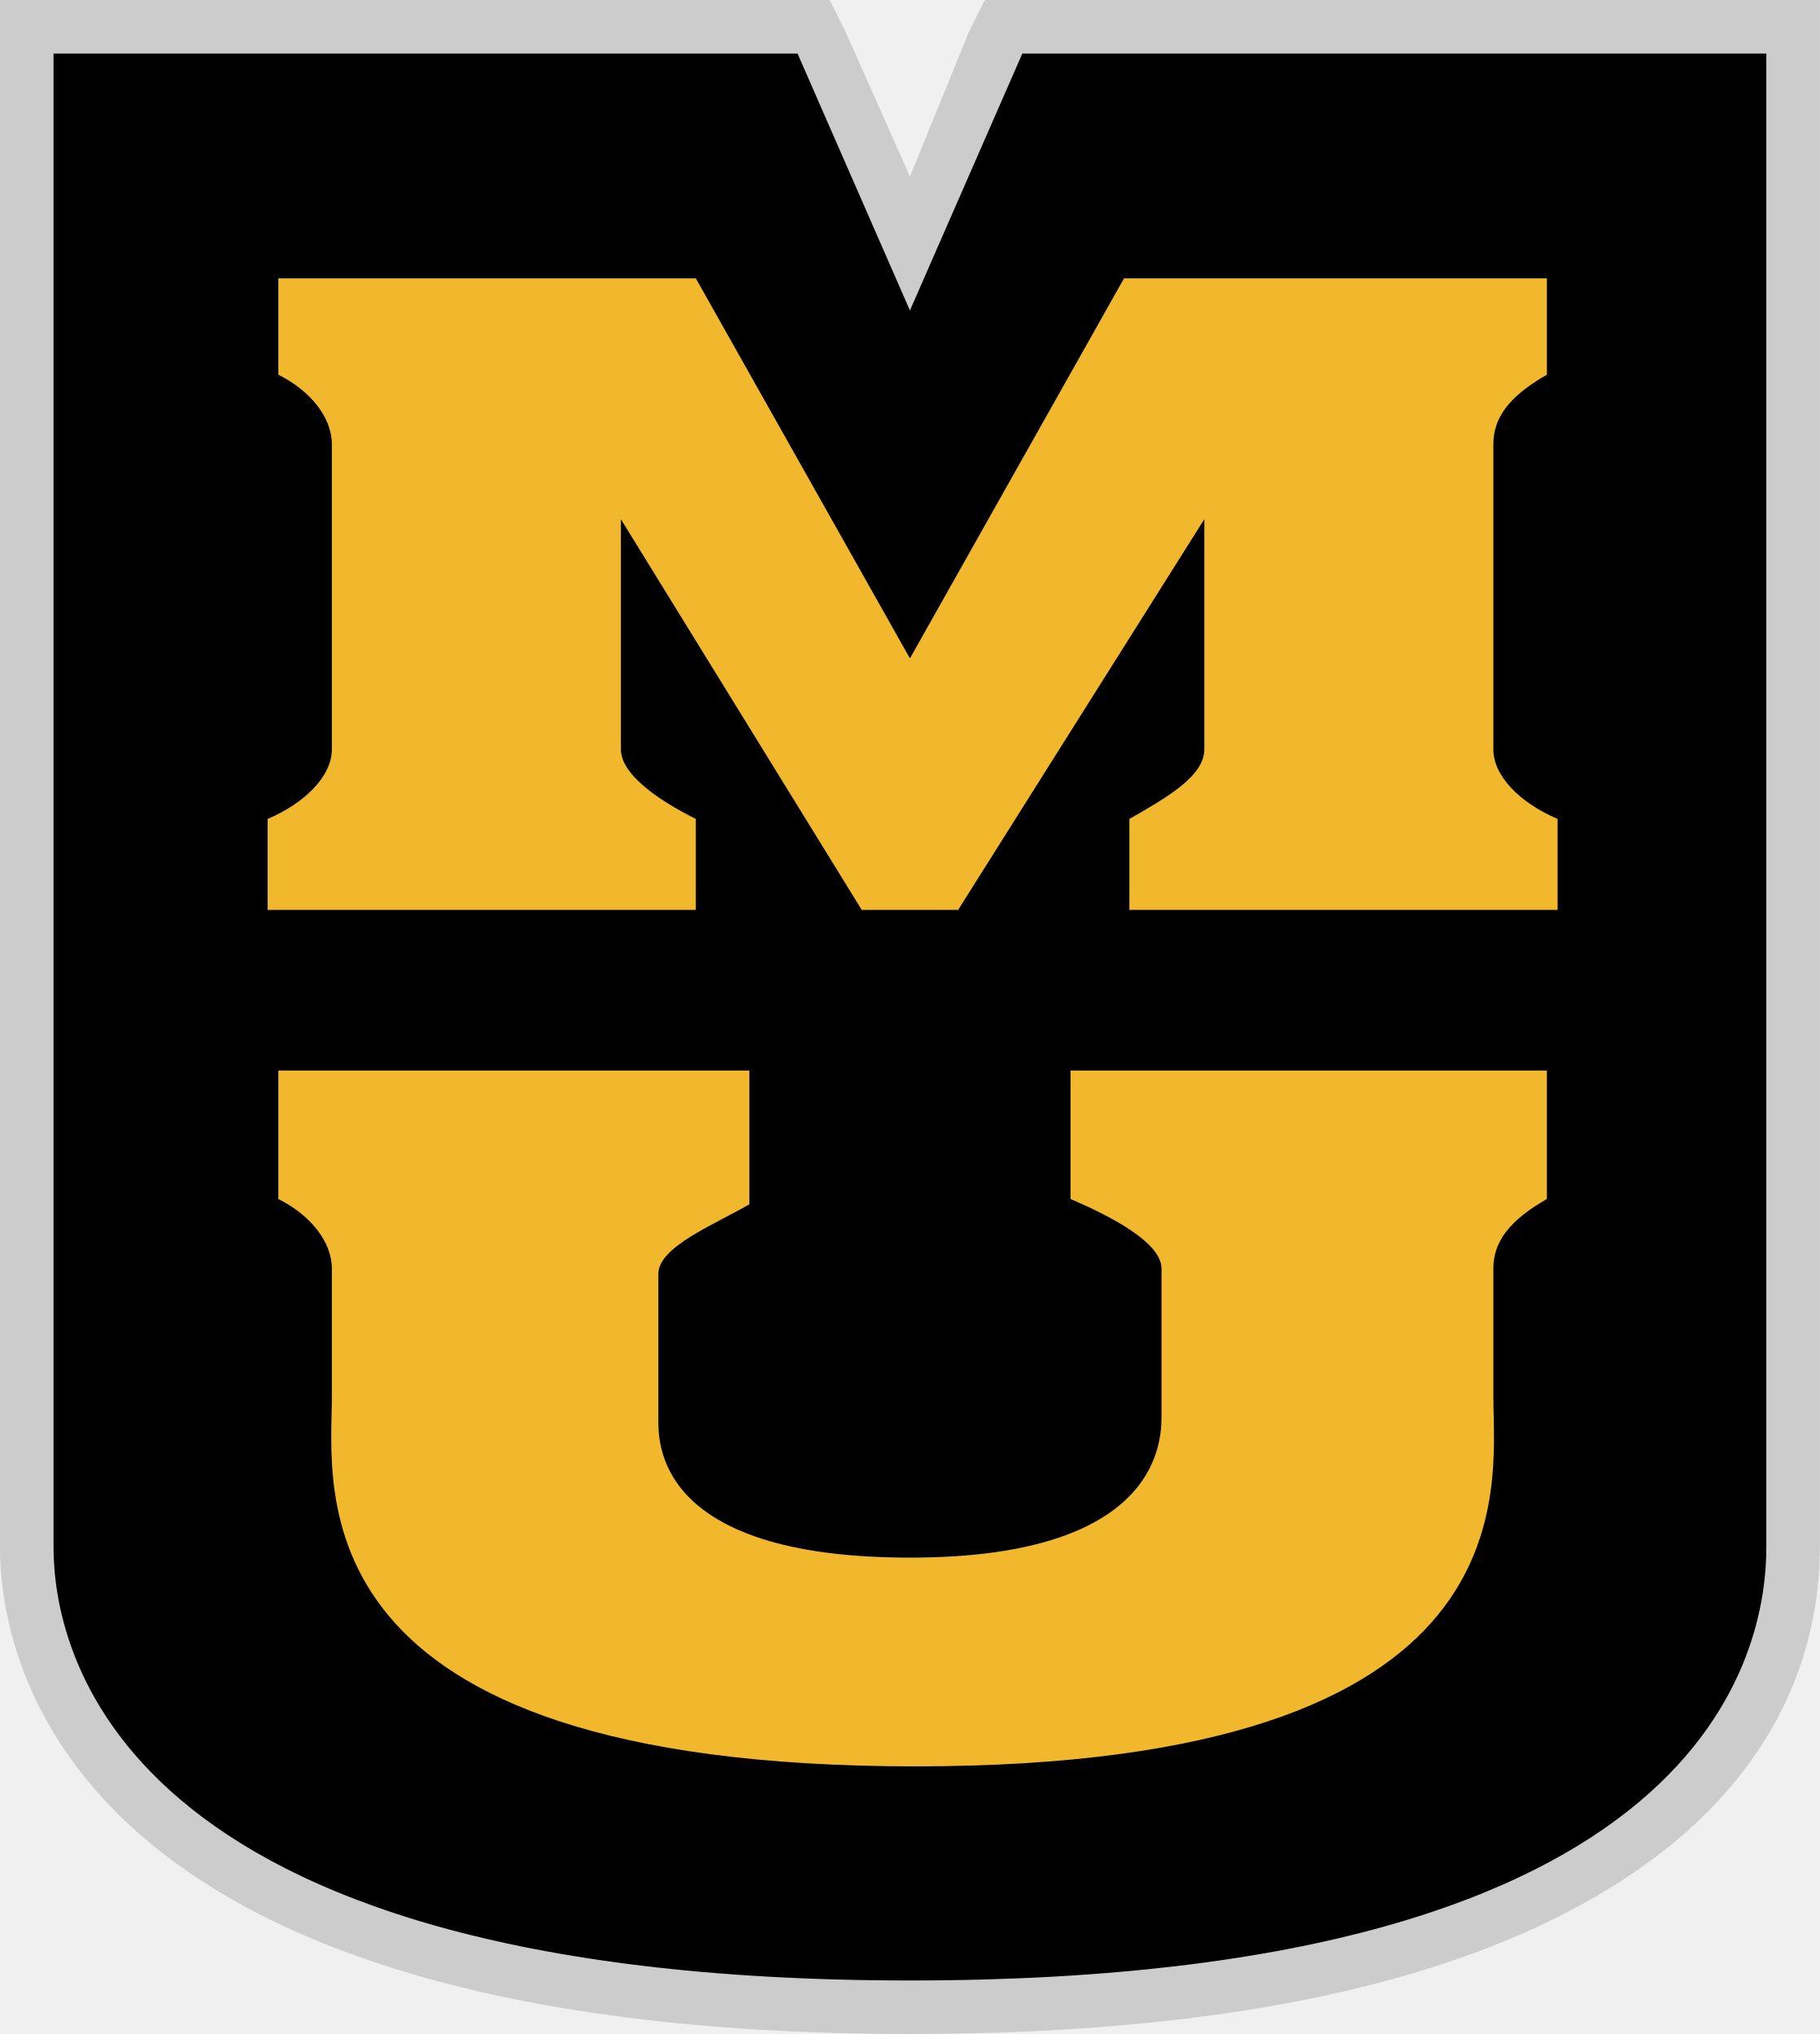
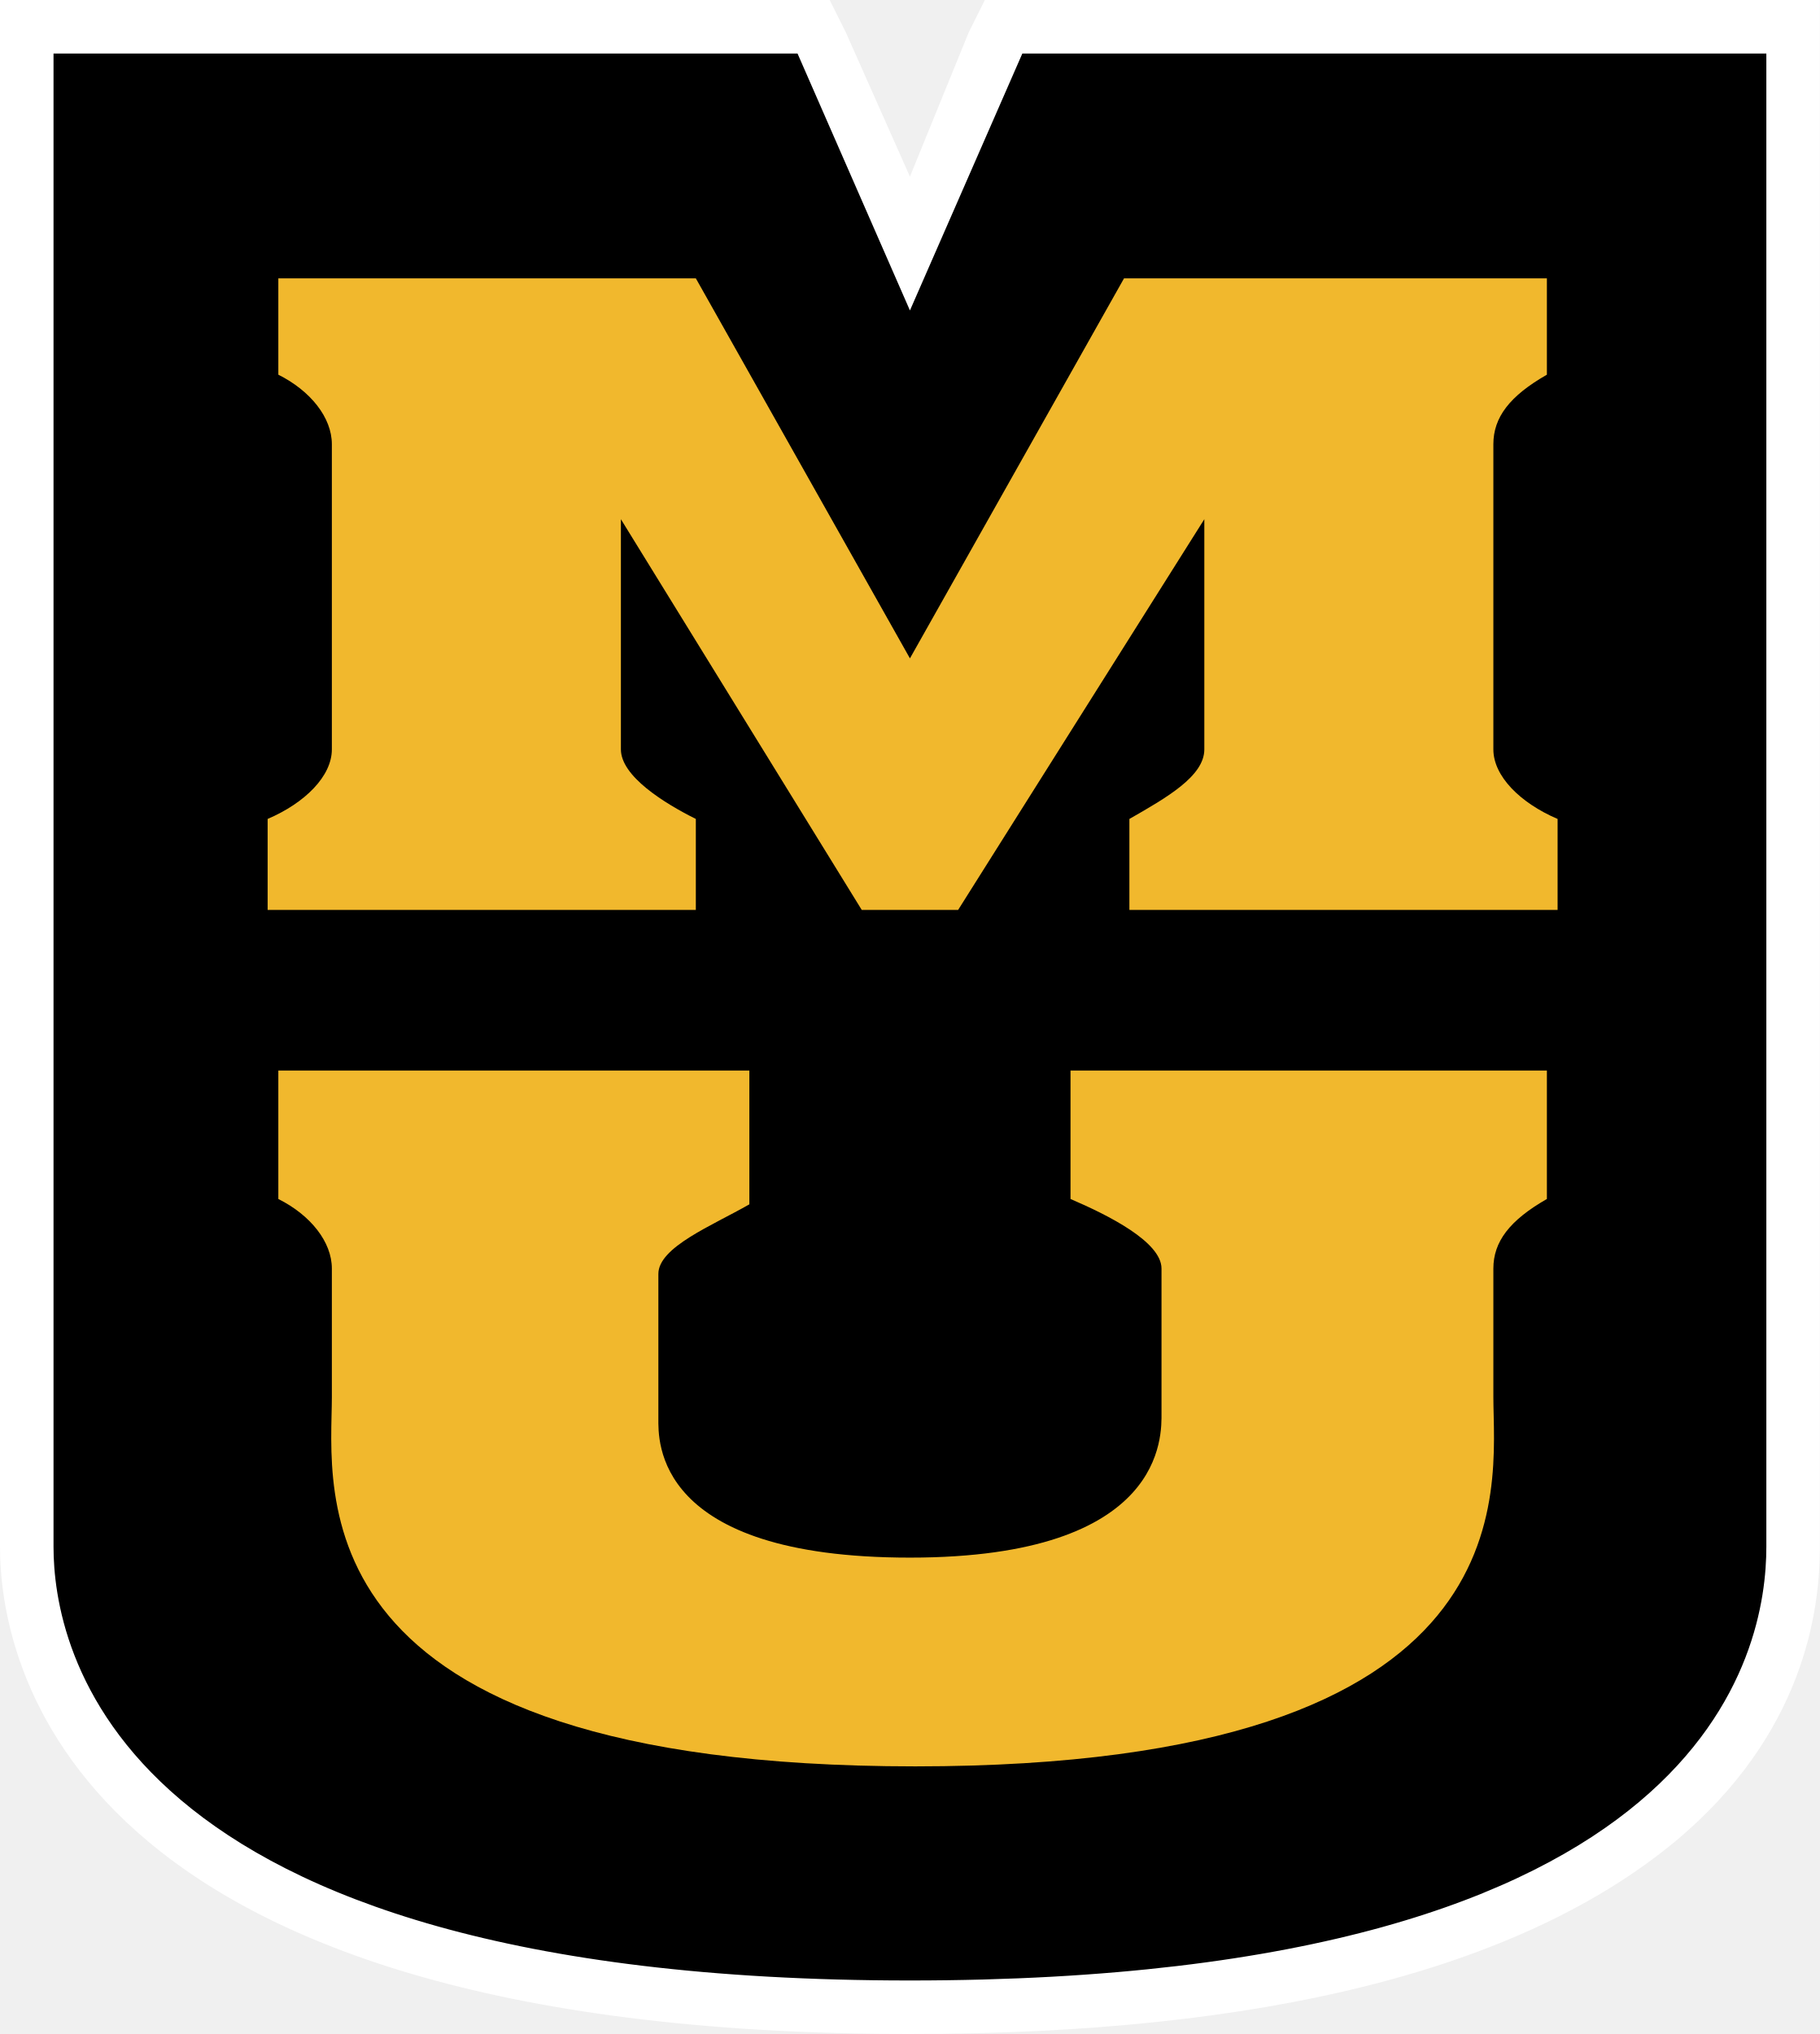
<svg xmlns="http://www.w3.org/2000/svg" version="1.0" id="default" x="0px" y="0px" width="34px" height="38px" viewBox="0 0 34 38" enable-background="new 0 0 34 38" xml:space="preserve">
  <g>
    <path d="M17,37.5c-15.3,0-16.5-6.6-16.5-8.6V0.5h14.7L17,4.6l1.8-4.1h14.7v28.4C33.5,30.9,32.3,37.5,17,37.5z" />
-     <path fill="#CCCCCC" d="M33,1v27.9c0,1.9-1,8.1-16,8.1S1,30.7,1,28.9V1h13.9L17,5.8L19.1,1H33 M34,0h-1H19.1h-0.7l-0.3,0.6L17,3.3   l-1.2-2.7L15.5,0h-0.7H1H0v1v27.9C0,31,1.2,38,17,38c6.6,0,11.4-1.2,14.3-3.6c2.4-2,2.7-4.3,2.7-5.5V1V0L34,0z" />
+     <path fill="#FFFFFF" d="M33,1v27.9c0,1.9-1,8.1-16,8.1S1,30.7,1,28.9V1h13.9L17,5.8L19.1,1H33 M34,0h-1H19.1h-0.7l-0.3,0.6L17,3.3   l-1.2-2.7L15.5,0h-0.7H1H0v1v27.9C0,31,1.2,38,17,38c6.6,0,11.4-1.2,14.3-3.6c2.4-2,2.7-4.3,2.7-5.5V1V0L34,0z" />
  </g>
  <path fill="#F1B82D" d="M21.7,26.4v-2.7c0-0.5-1-1-1.7-1.3V20h0.7h8.2v2.4c-0.7,0.4-1,0.8-1,1.3v2.4c0,1.7,0.8,6.9-10.8,6.9  C5.4,33,6.2,27.8,6.2,26.1v-2.4c0-0.5-0.4-1-1-1.3V20H14v0.6v1.9c-0.7,0.4-1.7,0.8-1.7,1.3v2.7c0,0.4-0.1,2.6,4.7,2.6  S21.7,26.8,21.7,26.4z" />
  <path fill="#F1B82D" d="M17,12.3l4-7.1h7.9V7c-0.7,0.4-1,0.8-1,1.3V14c0,0.5,0.5,1,1.2,1.3V17h-8v-1.7c0.7-0.4,1.4-0.8,1.4-1.3V9.7  L17.9,17h-1.8l-4.5-7.3V14c0,0.5,0.8,1,1.4,1.3V17H5v-1.7C5.7,15,6.2,14.5,6.2,14V8.3c0-0.5-0.4-1-1-1.3V5.2H13L17,12.3" />
  <g>
</g>
  <g>
</g>
  <g>
</g>
  <g>
</g>
  <g>
</g>
  <g>
</g>
  <g>
</g>
  <g>
</g>
  <g>
</g>
  <g>
</g>
  <g>
</g>
  <g>
</g>
  <g>
</g>
  <g>
</g>
  <g>
</g>
</svg>
